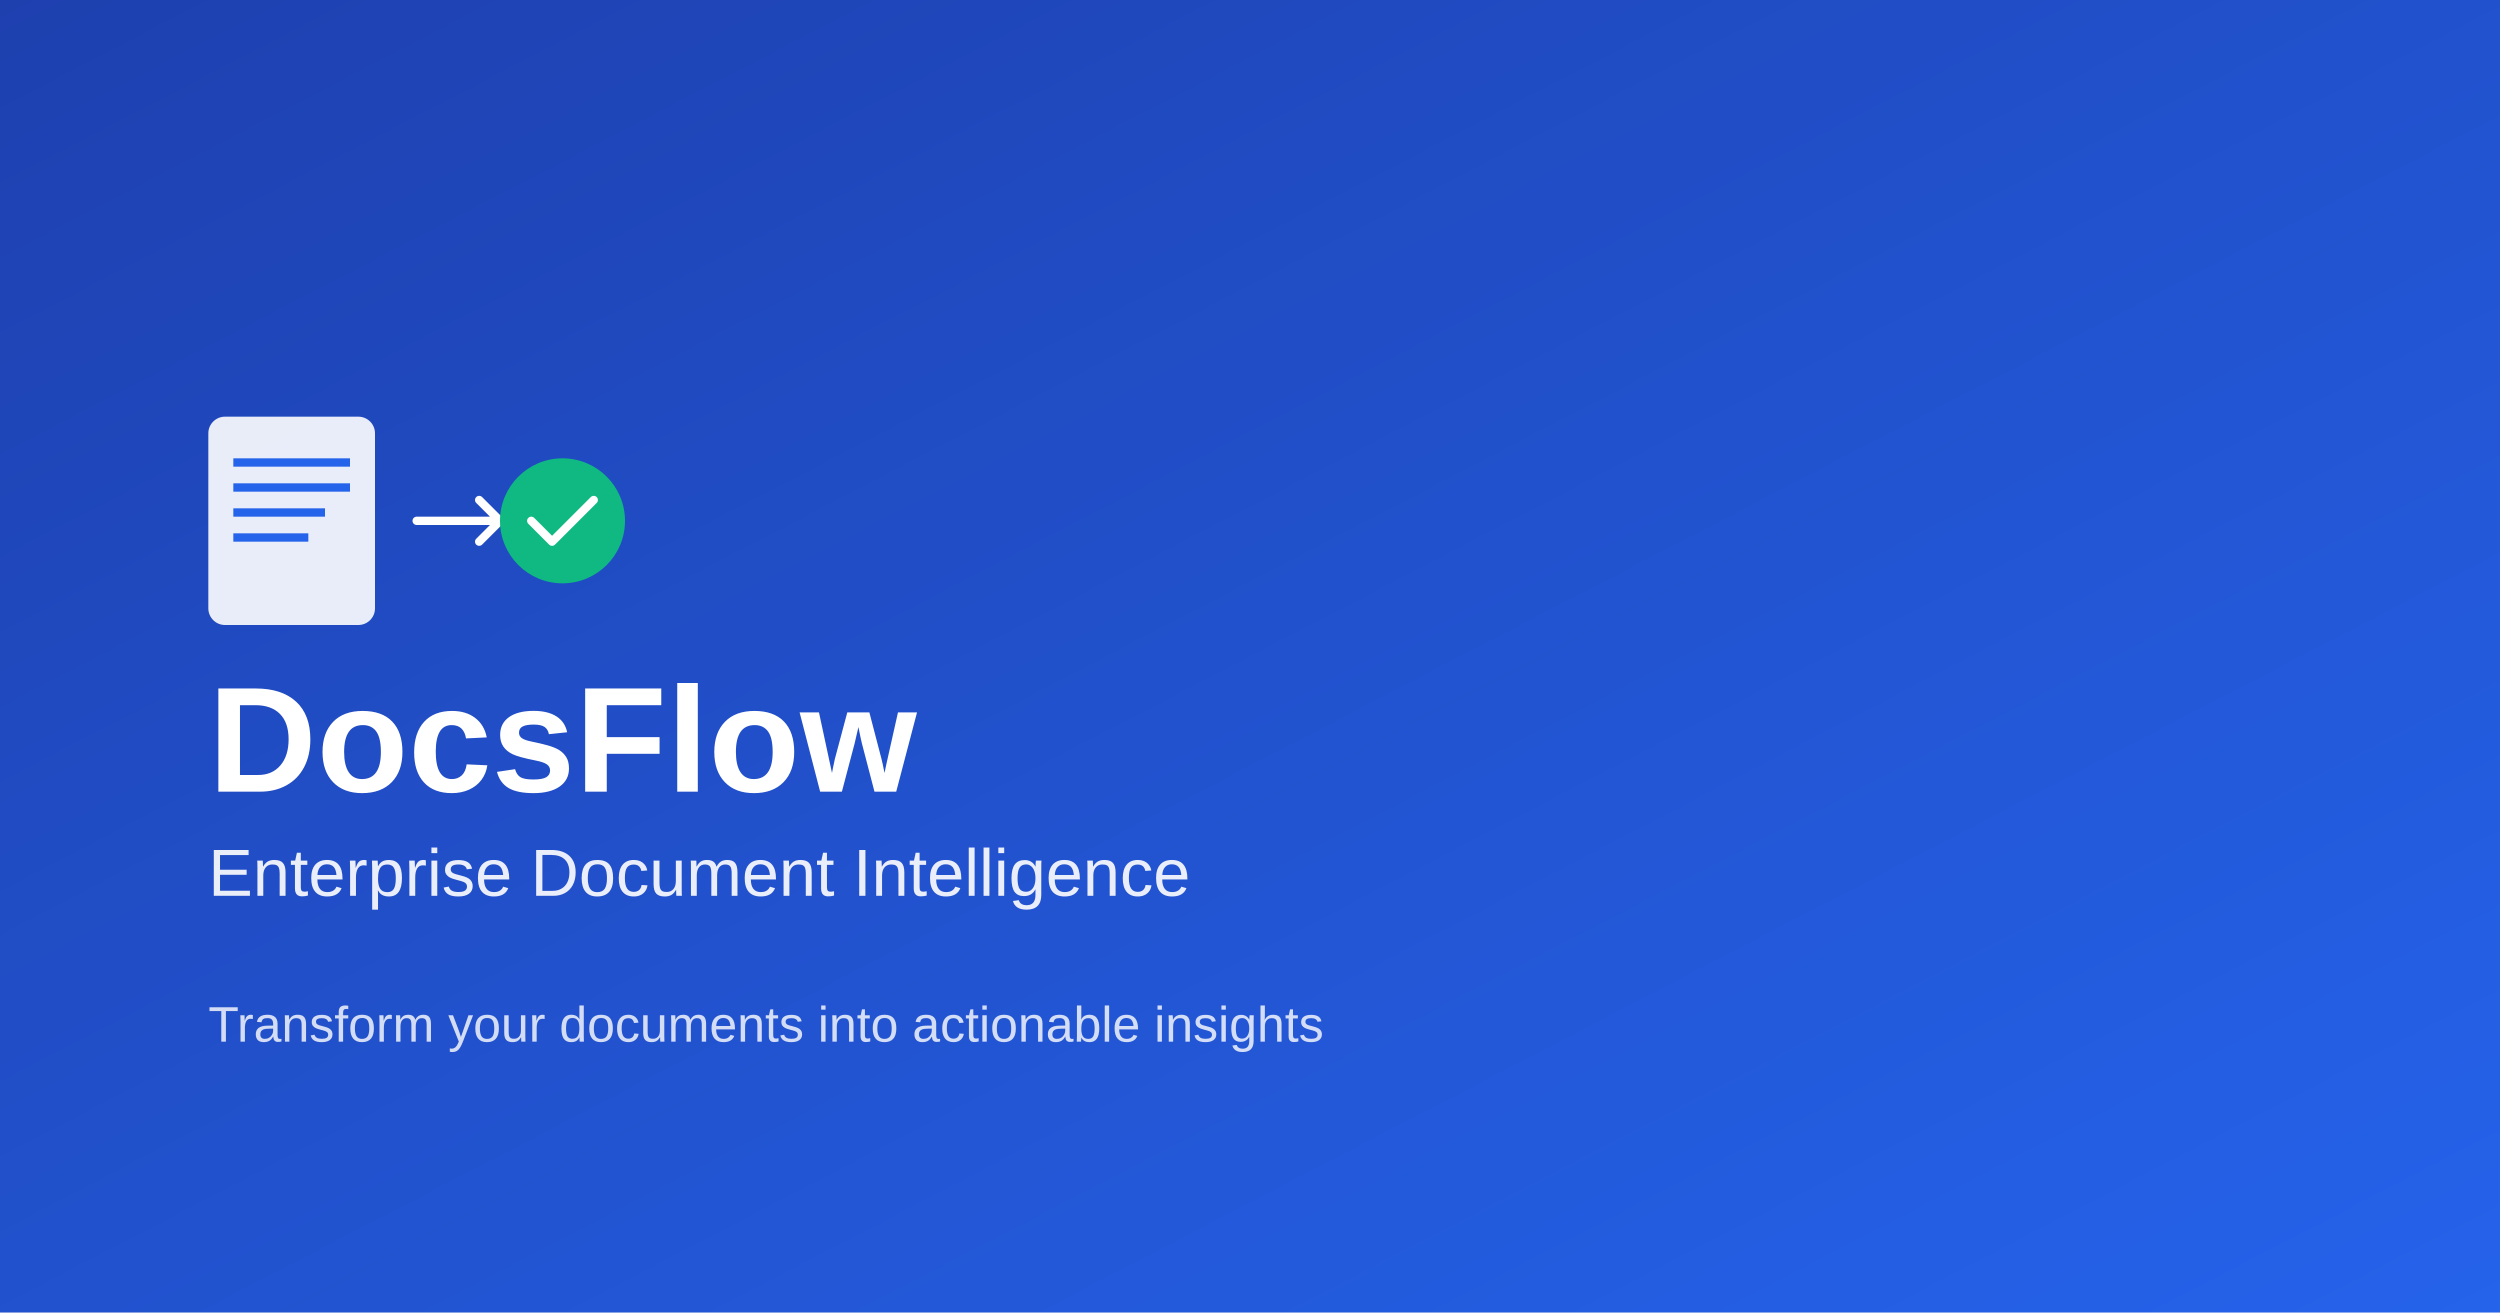
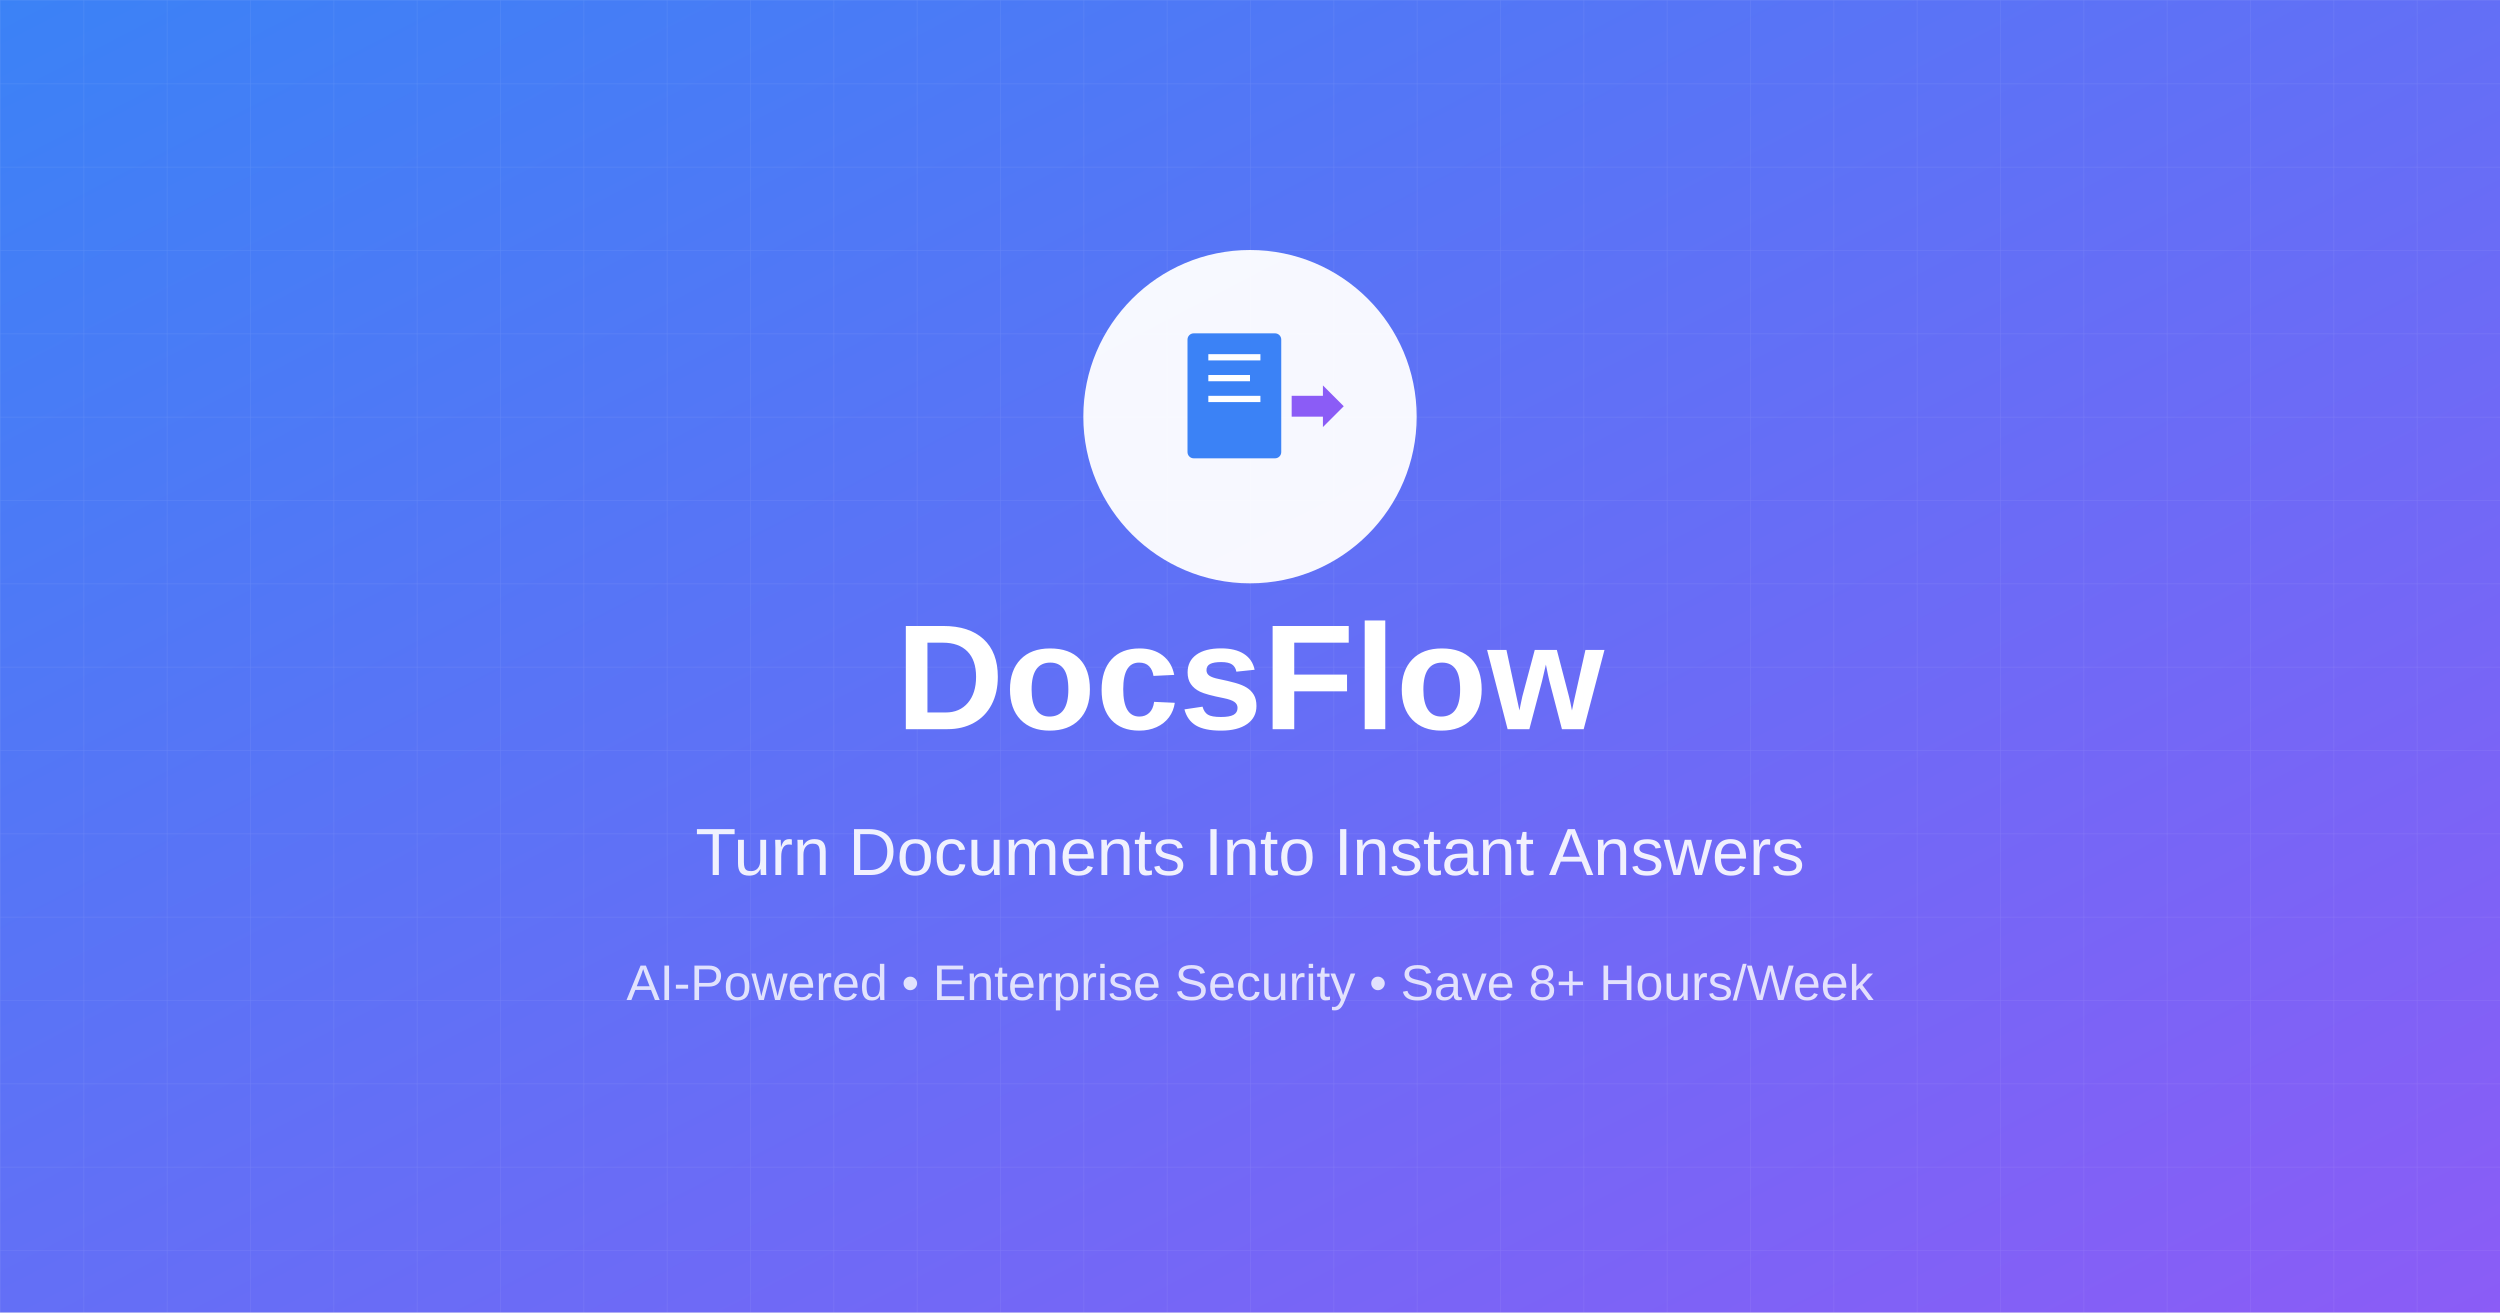
- <svg xmlns="http://www.w3.org/2000/svg" width="1200" height="630" viewBox="0 0 1200 630" fill="none">
-   <rect width="1200" height="630" fill="url(#gradient)" />
+ <svg xmlns="http://www.w3.org/2000/svg" width="1200" height="630" viewBox="0 0 1200 630">
  <defs>
-     <linearGradient id="gradient" x1="0%" y1="0%" x2="100%" y2="100%">
-       <stop offset="0%" style="stop-color:#1e40af;stop-opacity:1" />
-       <stop offset="100%" style="stop-color:#2563eb;stop-opacity:1" />
+     <linearGradient id="og-gradient" x1="0%" y1="0%" x2="100%" y2="100%">
+       <stop offset="0%" style="stop-color:#3B82F6;stop-opacity:1" />
+       <stop offset="100%" style="stop-color:#8B5CF6;stop-opacity:1" />
    </linearGradient>
+     <pattern id="grid" width="40" height="40" patternUnits="userSpaceOnUse">
+       <path d="M 40 0 L 0 0 0 40" fill="none" stroke="white" stroke-width="0.5" opacity="0.1" />
+     </pattern>
  </defs>
-   <g transform="translate(100, 200)">
-     <rect x="0" y="0" width="80" height="100" rx="8" fill="white" opacity="0.9" />
-     <rect x="12" y="20" width="56" height="4" fill="#2563eb" />
-     <rect x="12" y="32" width="56" height="4" fill="#2563eb" />
-     <rect x="12" y="44" width="44" height="4" fill="#2563eb" />
-     <rect x="12" y="56" width="36" height="4" fill="#2563eb" />
-     <path d="M100 50 L140 50 M130 40 L140 50 L130 60" stroke="white" stroke-width="4" stroke-linecap="round" stroke-linejoin="round" />
-     <circle cx="170" cy="50" r="30" fill="#10b981" />
-     <path d="M155 50l10 10L185 40" stroke="white" stroke-width="4" stroke-linecap="round" stroke-linejoin="round" />
+   <rect width="1200" height="630" fill="url(#og-gradient)" />
+   <rect width="1200" height="630" fill="url(#grid)" />
+   <g transform="translate(600, 200)">
+     <circle cx="0" cy="0" r="80" fill="white" opacity="0.95" />
+     <rect x="-30" y="-40" width="45" height="60" rx="3" fill="#3B82F6" />
+     <rect x="-20" y="-30" width="25" height="3" fill="white" />
+     <rect x="-20" y="-20" width="20" height="3" fill="white" />
+     <rect x="-20" y="-10" width="25" height="3" fill="white" />
+     <path d="M20,-10 L35,-10 L35,-15 L45,-5 L35,5 L35,0 L20,0" fill="#8B5CF6" />
  </g>
-   <text x="100" y="380" font-family="Arial, sans-serif" font-size="72" font-weight="bold" fill="white">DocsFlow</text>
-   <text x="100" y="430" font-family="Arial, sans-serif" font-size="32" fill="white" opacity="0.9">Enterprise Document Intelligence</text>
-   <text x="100" y="500" font-family="Arial, sans-serif" font-size="24" fill="white" opacity="0.8">Transform your documents into actionable insights</text>
+   <text x="600" y="350" font-family="Arial, sans-serif" font-size="72" font-weight="bold" text-anchor="middle" fill="white">DocsFlow</text>
+   <text x="600" y="420" font-family="Arial, sans-serif" font-size="32" text-anchor="middle" fill="white" opacity="0.9">Turn Documents Into Instant Answers</text>
+   <text x="600" y="480" font-family="Arial, sans-serif" font-size="24" text-anchor="middle" fill="white" opacity="0.8">AI-Powered • Enterprise Security • Save 8+ Hours/Week</text>
</svg>
